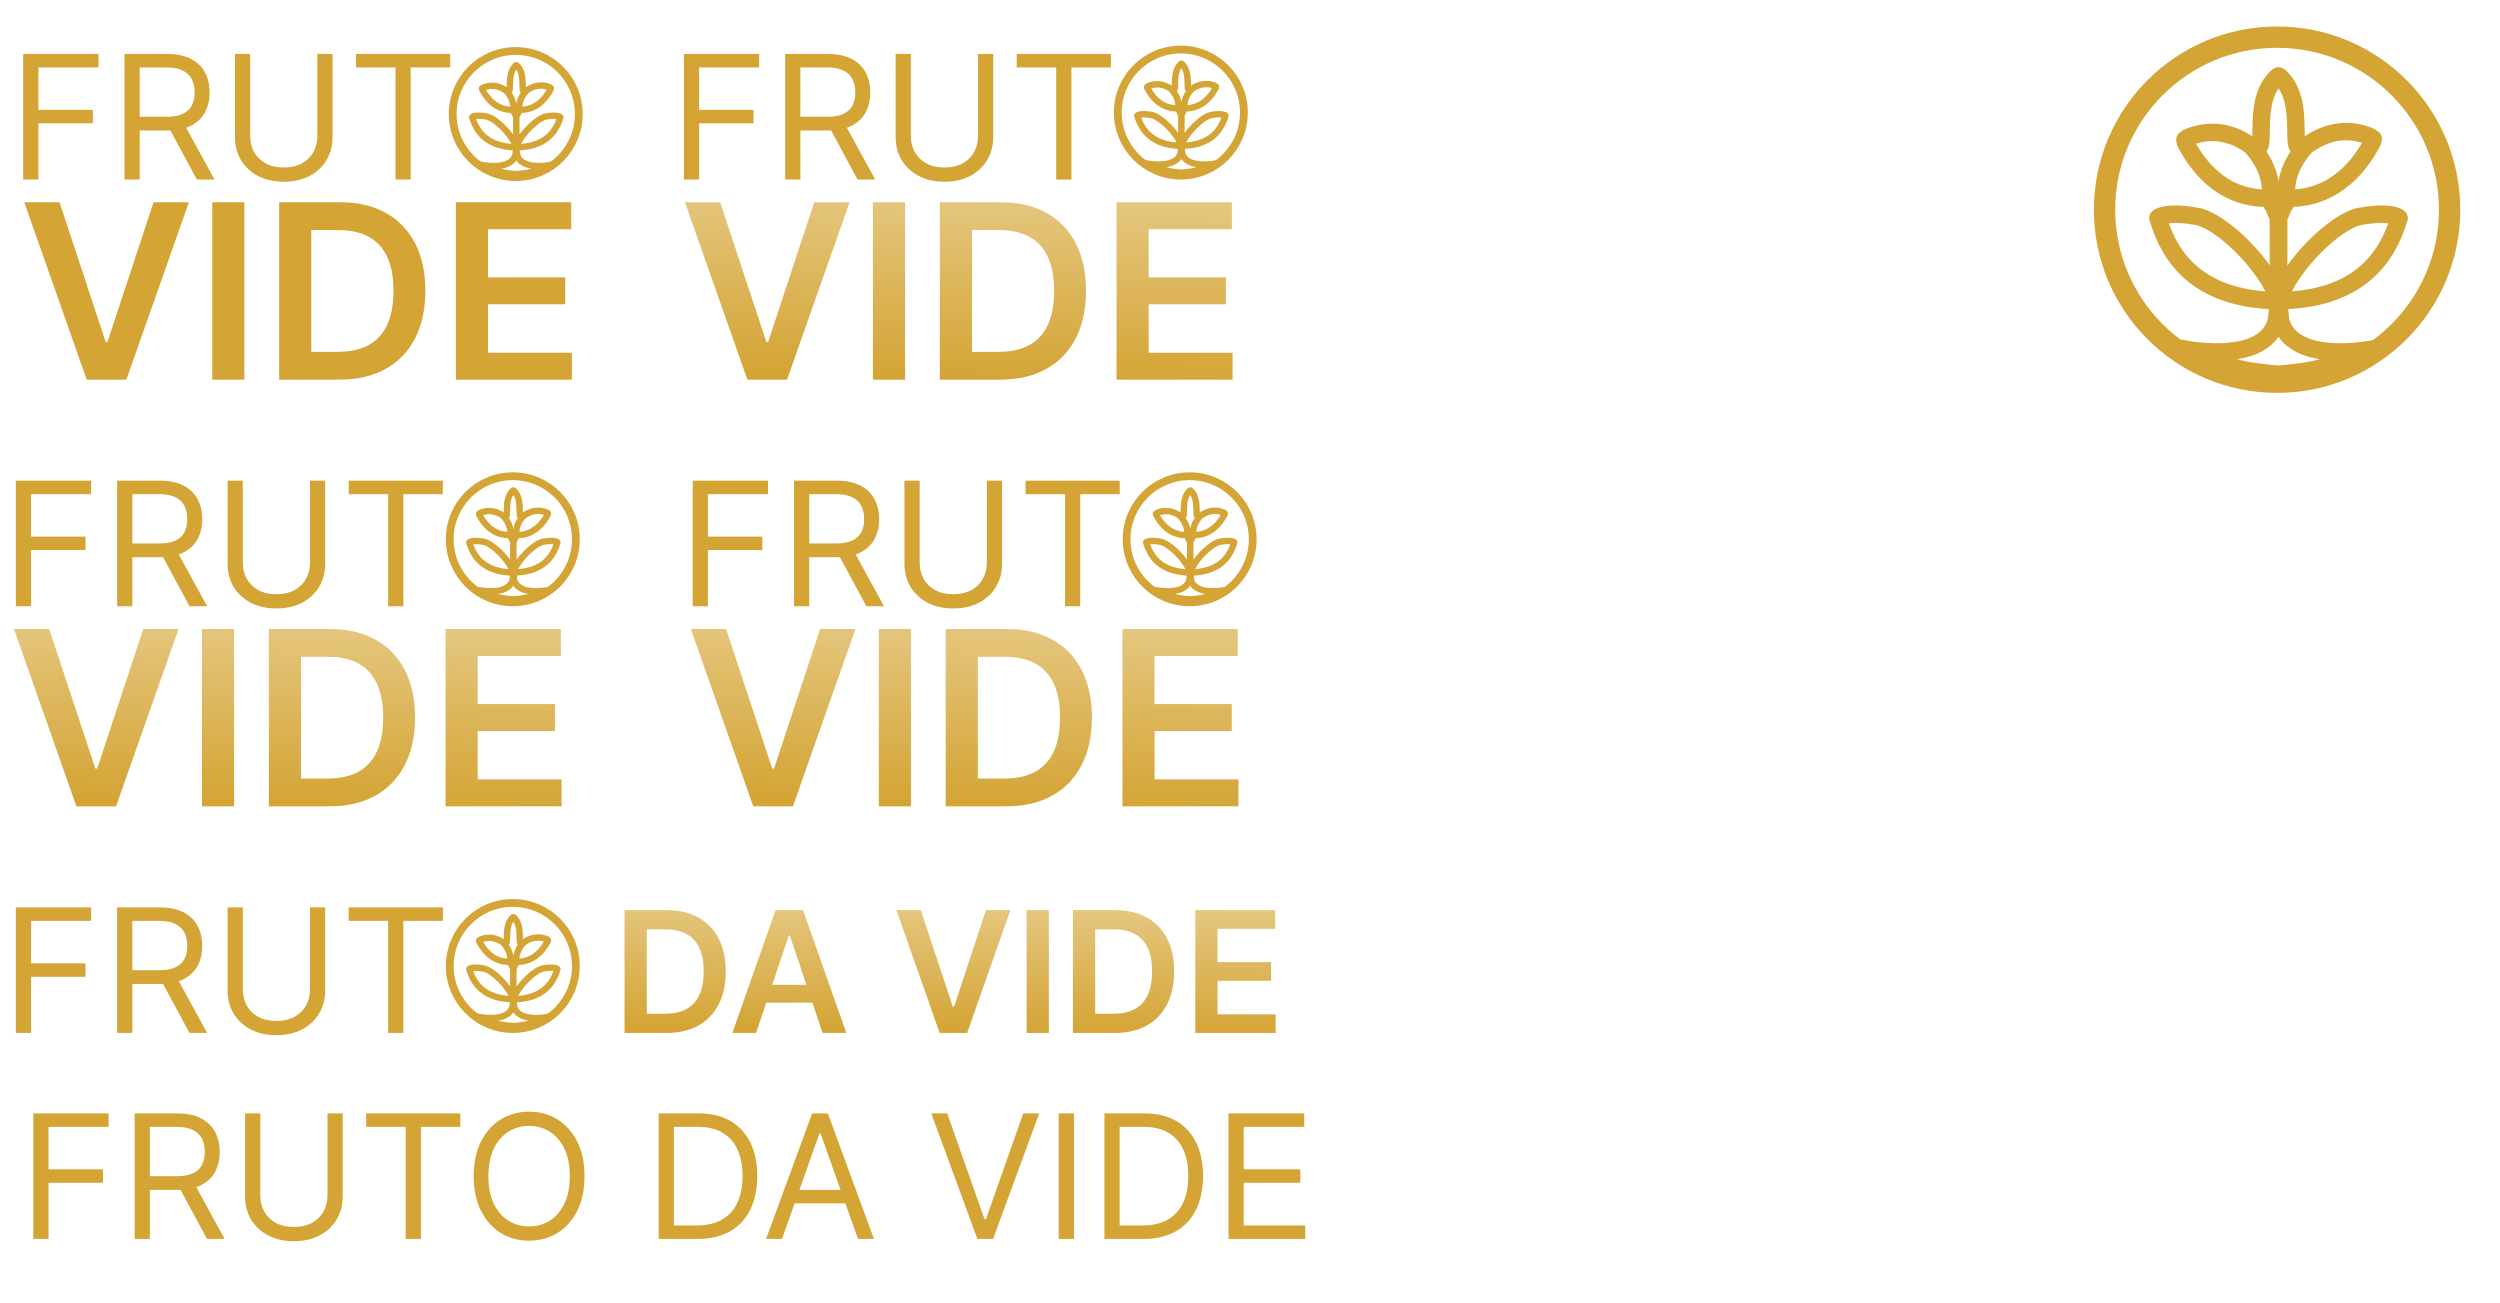
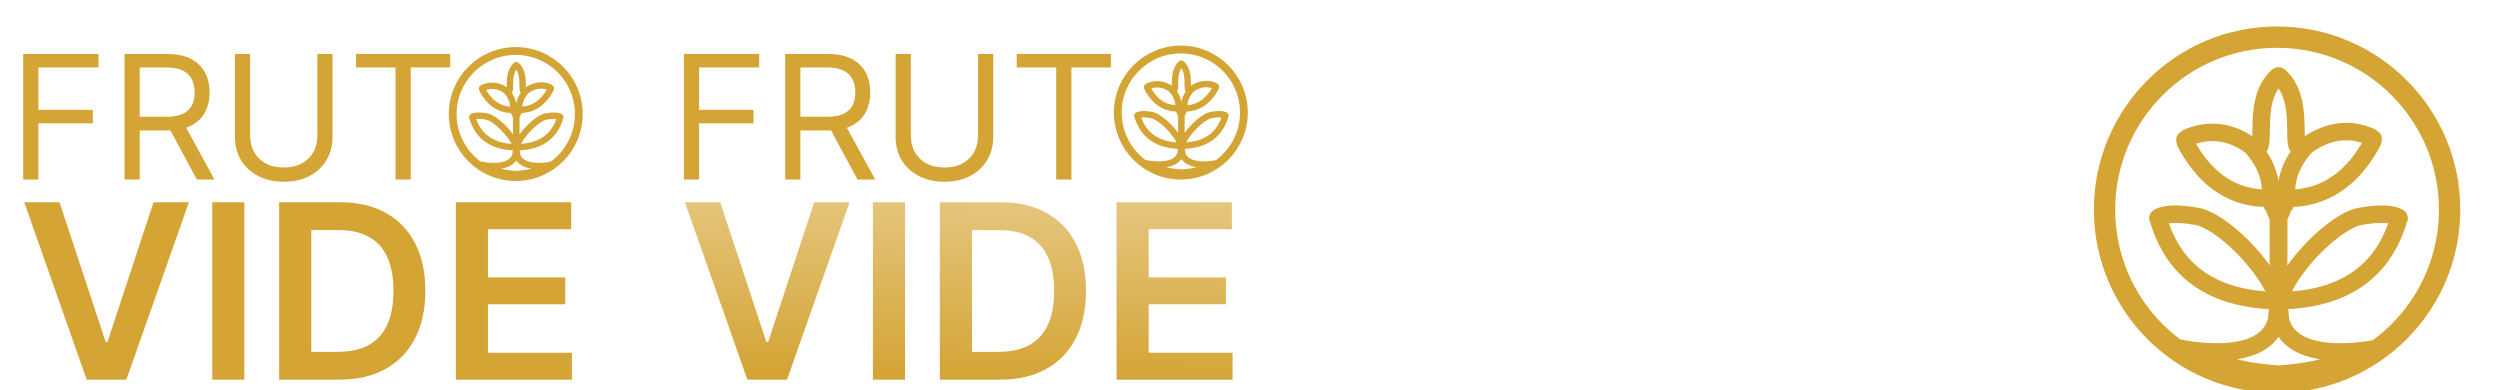
- <svg xmlns="http://www.w3.org/2000/svg" width="1699" height="885" viewBox="0 0 1699 885" fill="none">
-   <rect width="1699" height="885" fill="none" />
+ <svg xmlns="http://www.w3.org/2000/svg" width="1699" height="265" viewBox="0 0 1699 265" fill="none">
+   <rect width="1699" height="265" fill="none" />
  <circle cx="1547.5" cy="142.5" r="117.254" stroke="#D4A434" stroke-width="14.492" />
  <path d="M1548.35 204.338L1548.6 202.501L1547.1 217.889C1538.82 249.269 1482.14 236.734 1482.14 236.734C1482.14 236.734 1507.44 247.87 1525.03 251.314C1535.72 253.407 1546.48 254.273 1552.87 254.484M1548.35 204.338C1494.55 203.704 1474.61 175.583 1466.71 148.64C1466.34 148.429 1466.11 147.816 1468.22 147.055C1470.85 146.104 1476.87 144.203 1493.05 147.055C1509.22 149.908 1540.55 179.718 1548.82 204.442M1548.35 204.338L1548.82 204.442M1548.82 204.442L1548.35 173.592L1548.36 146.714C1548.36 143.861 1548.36 148.671 1546.85 144.55C1545.39 140.538 1545.35 140.791 1544.22 139.206L1542.96 135.303L1541.83 134.669M1541.83 134.669C1527.62 135.089 1503.12 130.799 1485.35 97.148M1541.83 134.669C1544.05 131.922 1544.74 115.397 1529.79 99.168M1485.35 97.148C1485.28 97.03 1485.17 96.417 1485.06 95.861M1485.35 97.148C1485.16 96.984 1484.99 96.478 1485.06 95.861M1485.06 95.861C1484.97 95.424 1484.89 95.023 1484.84 94.929M1485.06 95.861C1485.16 94.891 1485.83 93.647 1487.85 93.027C1508.17 85.103 1523.29 94.453 1529.79 99.168M1529.79 99.168C1544.22 109.628 1527.81 70.058 1547.75 51.991C1547.75 51.991 1547.94 51.751 1548.13 51.674C1548.38 51.569 1548.6 51.569 1548.85 51.674C1549.04 51.751 1549.23 51.991 1549.23 51.991C1569.17 70.058 1552.76 109.628 1567.18 99.168M1548.61 204.338L1548.37 202.501L1549.88 217.889C1558.15 249.269 1614.83 236.734 1614.83 236.734C1614.83 236.734 1589.54 247.87 1571.94 251.314C1561.26 253.407 1550.5 254.273 1544.1 254.484M1548.61 204.338C1602.41 203.704 1622.34 175.583 1630.24 148.64C1630.62 148.429 1630.85 147.816 1628.74 147.055C1626.11 146.104 1620.09 144.203 1603.91 147.055C1587.73 149.908 1556.61 179.718 1548.33 204.442M1548.61 204.338L1548.33 204.442M1548.33 204.442L1548.61 173.592L1548.62 146.714C1548.62 143.861 1548.62 148.671 1550.12 144.55C1551.59 140.538 1551.63 140.791 1552.76 139.206L1554.02 135.303L1555.14 134.669M1555.14 134.669C1569.35 135.089 1594.51 130.14 1612.29 96.489M1555.14 134.669C1552.93 131.922 1552.24 115.397 1567.18 99.168M1612.29 96.489C1612.35 96.371 1612.47 95.758 1612.58 95.203M1612.29 96.489C1612.48 96.325 1612.64 95.819 1612.58 95.203M1612.58 95.203C1612.66 94.765 1612.75 94.364 1612.79 94.27M1612.58 95.203C1612.48 94.233 1611.81 92.989 1609.78 92.368C1589.47 84.444 1573.69 94.453 1567.18 99.168" stroke="#D4A434" stroke-width="11.857" stroke-linecap="round" stroke-linejoin="round" />
  <circle cx="350.5" cy="77.5" r="42.852" stroke="#D4A434" stroke-width="5.296" />
  <path d="M350.81 100.1L350.903 99.428L350.353 105.052C347.329 116.52 326.615 111.939 326.615 111.939C326.615 111.939 335.86 116.009 342.289 117.267C346.194 118.032 350.126 118.349 352.463 118.426M350.81 100.1C331.148 99.868 323.862 89.59 320.975 79.744C320.838 79.667 320.755 79.443 321.525 79.165C322.488 78.817 324.687 78.122 330.599 79.165C336.512 80.207 347.959 91.102 350.984 100.137M350.81 100.1L350.984 100.137M350.984 100.137L350.81 88.863L350.813 79.04C350.813 77.997 350.813 79.755 350.263 78.249C349.728 76.783 349.713 76.875 349.301 76.296L348.841 74.87L348.429 74.638M348.429 74.638C343.236 74.791 334.282 73.224 327.786 60.925M348.429 74.638C349.238 73.634 349.49 67.595 344.029 61.664M327.786 60.925C327.763 60.883 327.72 60.658 327.68 60.455M327.786 60.925C327.716 60.865 327.656 60.681 327.68 60.455M327.68 60.455C327.648 60.295 327.618 60.149 327.6 60.115M327.68 60.455C327.717 60.101 327.961 59.646 328.7 59.419C336.125 56.523 341.652 59.941 344.029 61.664M344.029 61.664C349.301 65.487 343.304 51.025 350.591 44.422C350.591 44.422 350.661 44.335 350.729 44.307C350.822 44.268 350.901 44.268 350.994 44.307C351.062 44.335 351.131 44.422 351.131 44.422C358.418 51.025 352.421 65.487 357.693 61.664M350.905 100.1L350.819 99.428L351.369 105.052C354.394 116.52 375.107 111.939 375.107 111.939C375.107 111.939 365.863 116.009 359.433 117.267C355.528 118.032 351.596 118.349 349.259 118.426M350.905 100.1C370.566 99.868 377.852 89.59 380.74 79.744C380.877 79.667 380.96 79.443 380.19 79.165C379.227 78.817 377.027 78.122 371.115 79.165C365.203 80.207 353.829 91.102 350.804 100.137M350.905 100.1L350.804 100.137M350.804 100.137L350.905 88.863L350.909 79.04C350.909 77.997 350.909 79.755 351.459 78.249C351.994 76.783 352.009 76.875 352.421 76.296L352.881 74.87L353.294 74.638M353.294 74.638C358.486 74.791 367.681 72.983 374.177 60.685M353.294 74.638C352.485 73.634 352.232 67.595 357.693 61.664M374.177 60.685C374.2 60.642 374.243 60.417 374.283 60.215M374.177 60.685C374.247 60.625 374.307 60.44 374.283 60.215M374.283 60.215C374.315 60.055 374.345 59.908 374.362 59.874M374.283 60.215C374.246 59.86 374.002 59.405 373.263 59.179C365.838 56.283 360.07 59.941 357.693 61.664" stroke="#D4A434" stroke-width="4.333" stroke-linecap="round" stroke-linejoin="round" />
  <path d="M15.757 122V36.67H66.921V45.837H26.089V74.669H63.088V83.835H26.089V122H15.757ZM84.618 122V36.67H113.45C120.116 36.67 125.588 37.809 129.866 40.087C134.143 42.337 137.31 45.434 139.365 49.378C141.421 53.322 142.449 57.809 142.449 62.836C142.449 67.864 141.421 72.322 139.365 76.21C137.31 80.099 134.157 83.154 129.908 85.377C125.658 87.571 120.227 88.668 113.617 88.668H90.284V79.335H113.283C117.839 79.335 121.505 78.669 124.283 77.335C127.088 76.002 129.116 74.113 130.366 71.669C131.644 69.197 132.282 66.252 132.282 62.836C132.282 59.419 131.644 56.434 130.366 53.878C129.088 51.323 127.047 49.35 124.241 47.962C121.436 46.545 117.728 45.837 113.117 45.837H94.951V122H84.618ZM124.783 83.668L145.782 122H133.782L113.117 83.668H124.783ZM215.664 36.67H225.997V93.168C225.997 99.001 224.622 104.209 221.872 108.792C219.15 113.348 215.303 116.945 210.331 119.583C205.359 122.194 199.526 123.5 192.832 123.5C186.138 123.5 180.305 122.194 175.333 119.583C170.361 116.945 166.5 113.348 163.75 108.792C161.028 104.209 159.667 99.001 159.667 93.168V36.67H169.999V92.335C169.999 96.501 170.916 100.209 172.749 103.459C174.583 106.681 177.194 109.223 180.582 111.084C183.999 112.917 188.082 113.834 192.832 113.834C197.582 113.834 201.665 112.917 205.081 111.084C208.498 109.223 211.109 106.681 212.914 103.459C214.747 100.209 215.664 96.501 215.664 92.335V36.67ZM241.965 45.837V36.67H305.962V45.837H279.13V122H268.797V45.837H241.965Z" fill="#D4A434" />
  <path d="M40.44 137.475L71.807 232.341H73.043L104.351 137.475H128.362L85.873 258H58.919L16.488 137.475H40.44ZM166.07 137.475V258H144.237V137.475H166.07ZM230.555 258H189.713V137.475H231.379C243.346 137.475 253.625 139.888 262.217 144.714C270.848 149.5 277.479 156.385 282.108 165.37C286.738 174.354 289.052 185.104 289.052 197.62C289.052 210.174 286.718 220.964 282.049 229.987C277.42 239.011 270.73 245.936 261.981 250.761C253.272 255.587 242.796 258 230.555 258ZM211.547 239.109H229.496C237.892 239.109 244.895 237.579 250.506 234.519C256.116 231.419 260.334 226.809 263.158 220.689C265.983 214.529 267.396 206.84 267.396 197.62C267.396 188.4 265.983 180.749 263.158 174.668C260.334 168.548 256.155 163.977 250.623 160.956C245.131 157.896 238.304 156.366 230.143 156.366H211.547V239.109ZM309.797 258V137.475H388.185V155.777H331.631V188.498H384.125V206.8H331.631V239.698H388.656V258H309.797Z" fill="#D4A434" />
  <path d="M464.756 122V36.67H515.921V45.837H475.089V74.669H512.088V83.835H475.089V122H464.756ZM533.618 122V36.67H562.45C569.116 36.67 574.588 37.809 578.866 40.087C583.143 42.337 586.31 45.434 588.365 49.378C590.421 53.322 591.449 57.809 591.449 62.836C591.449 67.864 590.421 72.322 588.365 76.21C586.31 80.099 583.157 83.154 578.908 85.377C574.658 87.571 569.227 88.668 562.617 88.668H539.284V79.335H562.283C566.839 79.335 570.505 78.669 573.283 77.335C576.088 76.002 578.116 74.113 579.366 71.669C580.644 69.197 581.282 66.252 581.282 62.836C581.282 59.419 580.644 56.434 579.366 53.878C578.088 51.323 576.047 49.35 573.241 47.962C570.436 46.545 566.728 45.837 562.117 45.837H543.951V122H533.618ZM573.783 83.668L594.782 122H582.782L562.117 83.668H573.783ZM664.664 36.67H674.997V93.168C674.997 99.001 673.622 104.209 670.872 108.792C668.15 113.348 664.303 116.945 659.331 119.583C654.359 122.194 648.526 123.5 641.832 123.5C635.138 123.5 629.305 122.194 624.333 119.583C619.361 116.945 615.5 113.348 612.75 108.792C610.028 104.209 608.667 99.001 608.667 93.168V36.67H618.999V92.335C618.999 96.501 619.916 100.209 621.749 103.459C623.583 106.681 626.194 109.223 629.582 111.084C632.999 112.917 637.082 113.834 641.832 113.834C646.582 113.834 650.665 112.917 654.081 111.084C657.498 109.223 660.109 106.681 661.914 103.459C663.747 100.209 664.664 96.501 664.664 92.335V36.67ZM690.965 45.837V36.67H754.962V45.837H728.13V122H717.797V45.837H690.965Z" fill="#D4A434" />
  <path d="M489.44 137.475L520.807 232.341H522.043L553.351 137.475H577.362L534.872 258H507.919L465.488 137.475H489.44ZM615.07 137.475V258H593.237V137.475H615.07ZM679.555 258H638.713V137.475H680.379C692.346 137.475 702.625 139.888 711.217 144.714C719.848 149.5 726.479 156.385 731.108 165.37C735.738 174.354 738.052 185.104 738.052 197.62C738.052 210.174 735.718 220.964 731.049 229.987C726.42 239.011 719.73 245.936 710.981 250.761C702.272 255.587 691.796 258 679.555 258ZM660.547 239.109H678.496C686.892 239.109 693.895 237.579 699.506 234.519C705.116 231.419 709.334 226.809 712.158 220.689C714.983 214.529 716.396 206.84 716.396 197.62C716.396 188.4 714.983 180.749 712.158 174.668C709.334 168.548 705.155 163.977 699.623 160.956C694.131 157.896 687.304 156.366 679.143 156.366H660.547V239.109ZM758.797 258V137.475H837.185V155.777H780.631V188.498H833.125V206.8H780.631V239.698H837.656V258H758.797Z" fill="url(#paint0_linear_1_116)" />
  <circle cx="802.5" cy="76.5" r="42.852" stroke="#D4A434" stroke-width="5.296" />
  <path d="M802.81 99.1L802.903 98.428L802.353 104.052C799.329 115.52 778.615 110.939 778.615 110.939C778.615 110.939 787.86 115.009 794.289 116.267C798.194 117.032 802.126 117.349 804.463 117.426M802.81 99.1C783.148 98.868 775.862 88.59 772.975 78.744C772.838 78.667 772.755 78.443 773.525 78.165C774.488 77.817 776.687 77.122 782.599 78.165C788.512 79.207 799.959 90.102 802.984 99.137M802.81 99.1L802.984 99.137M802.984 99.137L802.81 87.863L802.813 78.04C802.813 76.997 802.813 78.755 802.263 77.249C801.728 75.783 801.713 75.875 801.301 75.296L800.841 73.87L800.429 73.638M800.429 73.638C795.236 73.791 786.282 72.224 779.786 59.925M800.429 73.638C801.238 72.634 801.49 66.595 796.029 60.664M779.786 59.925C779.763 59.883 779.72 59.658 779.68 59.455M779.786 59.925C779.716 59.865 779.656 59.681 779.68 59.455M779.68 59.455C779.648 59.295 779.618 59.149 779.6 59.115M779.68 59.455C779.717 59.101 779.961 58.646 780.7 58.419C788.125 55.523 793.652 58.941 796.029 60.664M796.029 60.664C801.301 64.487 795.304 50.025 802.591 43.422C802.591 43.422 802.661 43.335 802.729 43.307C802.822 43.268 802.901 43.268 802.994 43.307C803.062 43.335 803.131 43.422 803.131 43.422C810.418 50.025 804.421 64.487 809.693 60.664M802.905 99.1L802.819 98.428L803.369 104.052C806.394 115.52 827.107 110.939 827.107 110.939C827.107 110.939 817.863 115.009 811.433 116.267C807.528 117.032 803.596 117.349 801.259 117.426M802.905 99.1C822.566 98.868 829.852 88.59 832.74 78.744C832.877 78.667 832.96 78.443 832.19 78.165C831.227 77.817 829.027 77.122 823.115 78.165C817.203 79.207 805.829 90.102 802.804 99.137M802.905 99.1L802.804 99.137M802.804 99.137L802.905 87.863L802.909 78.04C802.909 76.997 802.909 78.755 803.459 77.249C803.994 75.783 804.009 75.875 804.421 75.296L804.881 73.87L805.294 73.638M805.294 73.638C810.486 73.791 819.681 71.983 826.177 59.685M805.294 73.638C804.485 72.634 804.232 66.595 809.693 60.664M826.177 59.685C826.2 59.642 826.243 59.417 826.283 59.215M826.177 59.685C826.247 59.625 826.307 59.44 826.283 59.215M826.283 59.215C826.315 59.055 826.345 58.908 826.362 58.874M826.283 59.215C826.246 58.86 826.002 58.405 825.263 58.179C817.838 55.283 812.07 58.941 809.693 60.664" stroke="#D4A434" stroke-width="4.333" stroke-linecap="round" stroke-linejoin="round" />
  <path d="M10.757 412V326.671H61.921V335.837H21.089V364.669H58.088V373.835H21.089V412H10.757ZM79.618 412V326.671H108.45C115.116 326.671 120.588 327.809 124.866 330.087C129.143 332.337 132.31 335.434 134.365 339.378C136.421 343.323 137.449 347.808 137.449 352.836C137.449 357.864 136.421 362.322 134.365 366.21C132.31 370.099 129.157 373.155 124.908 375.377C120.658 377.571 115.227 378.668 108.617 378.668H85.284V369.335H108.283C112.839 369.335 116.505 368.669 119.283 367.335C122.088 366.002 124.116 364.113 125.366 361.669C126.644 359.197 127.282 356.253 127.282 352.836C127.282 349.419 126.644 346.434 125.366 343.878C124.088 341.323 122.047 339.351 119.241 337.962C116.436 336.545 112.728 335.837 108.117 335.837H89.951V412H79.618ZM119.783 373.668L140.782 412H128.782L108.117 373.668H119.783ZM210.664 326.671H220.997V383.168C220.997 389.001 219.622 394.209 216.872 398.792C214.15 403.348 210.303 406.945 205.331 409.583C200.359 412.194 194.526 413.5 187.832 413.5C181.138 413.5 175.305 412.194 170.333 409.583C165.361 406.945 161.5 403.348 158.75 398.792C156.028 394.209 154.667 389.001 154.667 383.168V326.671H164.999V382.335C164.999 386.501 165.916 390.209 167.749 393.459C169.583 396.681 172.194 399.223 175.582 401.084C178.999 402.917 183.082 403.834 187.832 403.834C192.582 403.834 196.665 402.917 200.081 401.084C203.498 399.223 206.109 396.681 207.914 393.459C209.747 390.209 210.664 386.501 210.664 382.335V326.671ZM236.965 335.837V326.671H300.962V335.837H274.13V412H263.797V335.837H236.965Z" fill="#D4A434" />
  <path d="M33.44 427.475L64.807 522.341H66.043L97.351 427.475H121.362L78.873 548H51.919L9.488 427.475H33.44ZM159.07 427.475V548H137.237V427.475H159.07ZM223.555 548H182.713V427.475H224.379C236.346 427.475 246.625 429.888 255.217 434.714C263.848 439.5 270.479 446.385 275.108 455.37C279.738 464.354 282.052 475.104 282.052 487.62C282.052 500.174 279.718 510.964 275.049 519.987C270.42 529.011 263.73 535.936 254.981 540.761C246.272 545.587 235.796 548 223.555 548ZM204.547 529.109H222.496C230.892 529.109 237.895 527.579 243.506 524.519C249.116 521.419 253.334 516.809 256.158 510.689C258.983 504.529 260.396 496.84 260.396 487.62C260.396 478.4 258.983 470.749 256.158 464.668C253.334 458.548 249.155 453.977 243.623 450.956C238.131 447.896 231.304 446.366 223.143 446.366H204.547V529.109ZM302.797 548V427.475H381.185V445.777H324.631V478.498H377.125V496.8H324.631V529.698H381.656V548H302.797Z" fill="url(#paint1_linear_1_116)" />
  <circle cx="348.5" cy="366.5" r="42.852" stroke="#D4A434" stroke-width="5.296" />
  <path d="M348.81 389.1L348.903 388.428L348.353 394.052C345.329 405.52 324.615 400.939 324.615 400.939C324.615 400.939 333.86 405.009 340.289 406.268C344.194 407.032 348.126 407.349 350.463 407.426M348.81 389.1C329.148 388.868 321.862 378.59 318.975 368.744C318.838 368.667 318.755 368.443 319.525 368.165C320.488 367.817 322.687 367.122 328.599 368.165C334.512 369.207 345.959 380.102 348.984 389.137M348.81 389.1L348.984 389.137M348.984 389.137L348.81 377.863L348.813 368.04C348.813 366.997 348.813 368.755 348.263 367.249C347.728 365.783 347.713 365.875 347.301 365.296L346.841 363.87L346.429 363.638M346.429 363.638C341.236 363.792 332.282 362.224 325.786 349.925M346.429 363.638C347.238 362.634 347.49 356.595 342.029 350.664M325.786 349.925C325.763 349.883 325.72 349.658 325.68 349.455M325.786 349.925C325.716 349.865 325.656 349.681 325.68 349.455M325.68 349.455C325.648 349.295 325.618 349.149 325.6 349.115M325.68 349.455C325.717 349.101 325.961 348.646 326.7 348.42C334.125 345.524 339.652 348.941 342.029 350.664M342.029 350.664C347.301 354.487 341.304 340.025 348.591 333.422C348.591 333.422 348.661 333.335 348.729 333.307C348.822 333.268 348.901 333.268 348.994 333.307C349.062 333.335 349.131 333.422 349.131 333.422C356.418 340.025 350.421 354.487 355.693 350.664M348.905 389.1L348.819 388.428L349.369 394.052C352.394 405.52 373.107 400.939 373.107 400.939C373.107 400.939 363.863 405.009 357.433 406.268C353.528 407.032 349.596 407.349 347.259 407.426M348.905 389.1C368.566 388.868 375.852 378.59 378.74 368.744C378.877 368.667 378.96 368.443 378.19 368.165C377.227 367.817 375.027 367.122 369.115 368.165C363.203 369.207 351.829 380.102 348.804 389.137M348.905 389.1L348.804 389.137M348.804 389.137L348.905 377.863L348.909 368.04C348.909 366.997 348.909 368.755 349.459 367.249C349.994 365.783 350.009 365.875 350.421 365.296L350.881 363.87L351.294 363.638M351.294 363.638C356.486 363.792 365.681 361.983 372.177 349.685M351.294 363.638C350.485 362.634 350.232 356.595 355.693 350.664M372.177 349.685C372.2 349.642 372.243 349.418 372.283 349.215M372.177 349.685C372.247 349.625 372.307 349.44 372.283 349.215M372.283 349.215C372.315 349.055 372.345 348.908 372.362 348.874M372.283 349.215C372.246 348.86 372.002 348.405 371.263 348.179C363.838 345.283 358.07 348.941 355.693 350.664" stroke="#D4A434" stroke-width="4.333" stroke-linecap="round" stroke-linejoin="round" />
  <path d="M10.757 702V616.671H61.921V625.837H21.089V654.669H58.088V663.835H21.089V702H10.757ZM79.618 702V616.671H108.45C115.116 616.671 120.588 617.809 124.866 620.087C129.143 622.337 132.31 625.434 134.365 629.378C136.421 633.323 137.449 637.808 137.449 642.836C137.449 647.864 136.421 652.322 134.365 656.21C132.31 660.099 129.157 663.155 124.908 665.377C120.658 667.571 115.227 668.668 108.617 668.668H85.284V659.335H108.283C112.839 659.335 116.505 658.669 119.283 657.335C122.088 656.002 124.116 654.113 125.366 651.669C126.644 649.197 127.282 646.253 127.282 642.836C127.282 639.419 126.644 636.434 125.366 633.878C124.088 631.323 122.047 629.351 119.241 627.962C116.436 626.545 112.728 625.837 108.117 625.837H89.951V702H79.618ZM119.783 663.668L140.782 702H128.782L108.117 663.668H119.783ZM210.664 616.671H220.997V673.168C220.997 679.001 219.622 684.209 216.872 688.792C214.15 693.348 210.303 696.945 205.331 699.583C200.359 702.194 194.526 703.5 187.832 703.5C181.138 703.5 175.305 702.194 170.333 699.583C165.361 696.945 161.5 693.348 158.75 688.792C156.028 684.209 154.667 679.001 154.667 673.168V616.671H164.999V672.335C164.999 676.501 165.916 680.209 167.749 683.459C169.583 686.681 172.194 689.223 175.582 691.084C178.999 692.917 183.082 693.834 187.832 693.834C192.582 693.834 196.665 692.917 200.081 691.084C203.498 689.223 206.109 686.681 207.914 683.459C209.747 680.209 210.664 676.501 210.664 672.335V616.671ZM236.965 625.837V616.671H300.962V625.837H274.13V702H263.797V625.837H236.965Z" fill="#D4A434" />
  <path d="M22.65 842V756.671H73.814V765.837H32.983V794.669H69.981V803.835H32.983V842H22.65ZM91.511 842V756.671H120.343C127.01 756.671 132.482 757.809 136.759 760.087C141.037 762.337 144.203 765.434 146.259 769.378C148.314 773.323 149.342 777.808 149.342 782.836C149.342 787.864 148.314 792.322 146.259 796.21C144.203 800.099 141.051 803.155 136.801 805.377C132.551 807.571 127.121 808.668 120.51 808.668H97.178V799.335H120.177C124.732 799.335 128.398 798.669 131.176 797.335C133.981 796.002 136.009 794.113 137.259 791.669C138.537 789.197 139.176 786.253 139.176 782.836C139.176 779.419 138.537 776.434 137.259 773.878C135.981 771.323 133.94 769.351 131.134 767.962C128.329 766.545 124.621 765.837 120.01 765.837H101.844V842H91.511ZM131.676 803.668L152.675 842H140.676L120.01 803.668H131.676ZM222.557 756.671H232.89V813.168C232.89 819.001 231.515 824.209 228.765 828.792C226.043 833.348 222.196 836.945 217.224 839.583C212.252 842.194 206.419 843.5 199.725 843.5C193.031 843.5 187.198 842.194 182.226 839.583C177.254 836.945 173.393 833.348 170.643 828.792C167.921 824.209 166.56 819.001 166.56 813.168V756.671H176.893V812.335C176.893 816.501 177.809 820.209 179.643 823.459C181.476 826.681 184.087 829.223 187.476 831.084C190.892 832.917 194.975 833.834 199.725 833.834C204.475 833.834 208.558 832.917 211.974 831.084C215.391 829.223 218.002 826.681 219.807 823.459C221.641 820.209 222.557 816.501 222.557 812.335V756.671ZM248.858 765.837V756.671H312.855V765.837H286.023V842H275.69V765.837H248.858ZM397.247 799.335C397.247 808.335 395.622 816.112 392.373 822.668C389.123 829.223 384.665 834.278 378.998 837.834C373.332 841.389 366.86 843.167 359.582 843.167C352.305 843.167 345.833 841.389 340.167 837.834C334.5 834.278 330.042 829.223 326.792 822.668C323.542 816.112 321.917 808.335 321.917 799.335C321.917 790.336 323.542 782.558 326.792 776.003C330.042 769.448 334.5 764.392 340.167 760.837C345.833 757.282 352.305 755.504 359.582 755.504C366.86 755.504 373.332 757.282 378.998 760.837C384.665 764.392 389.123 769.448 392.373 776.003C395.622 782.558 397.247 790.336 397.247 799.335ZM387.248 799.335C387.248 791.947 386.012 785.711 383.54 780.628C381.095 775.545 377.776 771.698 373.582 769.087C369.415 766.476 364.749 765.17 359.582 765.17C354.416 765.17 349.736 766.476 345.541 769.087C341.375 771.698 338.056 775.545 335.583 780.628C333.139 785.711 331.917 791.947 331.917 799.335C331.917 806.724 333.139 812.96 335.583 818.043C338.056 823.126 341.375 826.973 345.541 829.584C349.736 832.195 354.416 833.5 359.582 833.5C364.749 833.5 369.415 832.195 373.582 829.584C377.776 826.973 381.095 823.126 383.54 818.043C386.012 812.96 387.248 806.724 387.248 799.335ZM473.952 842H447.62V756.671H475.119C483.396 756.671 490.479 758.379 496.368 761.795C502.256 765.184 506.77 770.059 509.909 776.42C513.048 782.753 514.617 790.336 514.617 799.169C514.617 808.057 513.034 815.71 509.867 822.126C506.701 828.514 502.09 833.431 496.035 836.875C489.979 840.292 482.618 842 473.952 842ZM457.953 832.834H473.286C480.341 832.834 486.188 831.473 490.826 828.751C495.465 826.028 498.923 822.154 501.201 817.126C503.479 812.099 504.617 806.113 504.617 799.169C504.617 792.28 503.493 786.35 501.243 781.378C498.993 776.378 495.632 772.545 491.16 769.878C486.688 767.184 481.119 765.837 474.452 765.837H457.953V832.834ZM531.439 842H520.606L551.938 756.671H562.604L593.936 842H583.104L557.605 770.17H556.938L531.439 842ZM535.439 808.668H579.104V817.834H535.439V808.668ZM643.726 756.671L669.058 828.501H670.058L695.39 756.671H706.223L674.891 842H664.225L632.893 756.671H643.726ZM729.847 756.671V842H719.514V756.671H729.847ZM776.897 842H750.565V756.671H778.063C786.341 756.671 793.424 758.379 799.312 761.795C805.201 765.184 809.715 770.059 812.854 776.42C815.992 782.753 817.562 790.336 817.562 799.169C817.562 808.057 815.978 815.71 812.812 822.126C809.645 828.514 805.034 833.431 798.979 836.875C792.924 840.292 785.563 842 776.897 842ZM760.898 832.834H776.23C783.285 832.834 789.132 831.473 793.771 828.751C798.41 826.028 801.868 822.154 804.146 817.126C806.423 812.099 807.562 806.113 807.562 799.169C807.562 792.28 806.437 786.35 804.187 781.378C801.937 776.378 798.576 772.545 794.104 769.878C789.632 767.184 784.063 765.837 777.397 765.837H760.898V832.834ZM834.894 842V756.671H886.392V765.837H845.227V794.669H883.725V803.835H845.227V832.834H887.059V842H834.894Z" fill="#D4A434" />
  <path d="M452.717 702H424.434V618.536H453.288C461.574 618.536 468.693 620.207 474.643 623.548C480.62 626.863 485.212 631.631 488.418 637.853C491.624 644.075 493.227 651.519 493.227 660.186C493.227 668.881 491.61 676.352 488.377 682.601C485.171 688.85 480.539 693.645 474.48 696.987C468.448 700.329 461.194 702 452.717 702ZM439.554 688.918H451.984C457.798 688.918 462.648 687.858 466.533 685.739C470.418 683.593 473.339 680.4 475.295 676.162C477.251 671.896 478.229 666.571 478.229 660.186C478.229 653.802 477.251 648.503 475.295 644.292C473.339 640.054 470.445 636.889 466.614 634.797C462.811 632.677 458.083 631.618 452.432 631.618H439.554V688.918ZM513.828 702H497.689L527.073 618.536H545.738L575.163 702H559.024L536.732 635.652H536.08L513.828 702ZM514.358 669.274H558.372V681.419H514.358V669.274ZM625.79 618.536L647.511 684.231H648.367L670.048 618.536H686.676L657.252 702H638.586L609.203 618.536H625.79ZM712.789 618.536V702H697.67V618.536H712.789ZM757.446 702H729.162V618.536H758.016C766.303 618.536 773.421 620.207 779.371 623.548C785.349 626.863 789.94 631.631 793.146 637.853C796.352 644.075 797.955 651.519 797.955 660.186C797.955 668.881 796.339 676.352 793.105 682.601C789.899 688.85 785.267 693.645 779.208 696.987C773.177 700.329 765.922 702 757.446 702ZM744.282 688.918H756.712C762.526 688.918 767.376 687.858 771.261 685.739C775.146 683.593 778.067 680.4 780.023 676.162C781.98 671.896 782.958 666.571 782.958 660.186C782.958 653.802 781.98 648.503 780.023 644.292C778.067 640.054 775.174 636.889 771.343 634.797C767.539 632.677 762.812 631.618 757.16 631.618H744.282V688.918ZM812.321 702V618.536H866.605V631.21H827.441V653.869H863.793V666.544H827.441V689.325H866.931V702H812.321Z" fill="url(#paint2_linear_1_116)" />
  <circle cx="348.5" cy="656.5" r="42.852" stroke="#D4A434" stroke-width="5.296" />
  <path d="M348.81 679.1L348.903 678.428L348.353 684.052C345.329 695.52 324.615 690.939 324.615 690.939C324.615 690.939 333.86 695.009 340.289 696.268C344.194 697.032 348.126 697.349 350.463 697.426M348.81 679.1C329.148 678.868 321.862 668.59 318.975 658.744C318.838 658.667 318.755 658.443 319.525 658.165C320.488 657.817 322.687 657.122 328.599 658.165C334.512 659.207 345.959 670.102 348.984 679.137M348.81 679.1L348.984 679.137M348.984 679.137L348.81 667.863L348.813 658.04C348.813 656.997 348.813 658.755 348.263 657.249C347.728 655.783 347.713 655.875 347.301 655.296L346.841 653.87L346.429 653.638M346.429 653.638C341.236 653.792 332.282 652.224 325.786 639.925M346.429 653.638C347.238 652.634 347.49 646.595 342.029 640.664M325.786 639.925C325.763 639.883 325.72 639.658 325.68 639.455M325.786 639.925C325.716 639.865 325.656 639.681 325.68 639.455M325.68 639.455C325.648 639.295 325.618 639.149 325.6 639.115M325.68 639.455C325.717 639.101 325.961 638.646 326.7 638.42C334.125 635.524 339.652 638.941 342.029 640.664M342.029 640.664C347.301 644.487 341.304 630.025 348.591 623.422C348.591 623.422 348.661 623.335 348.729 623.307C348.822 623.268 348.901 623.268 348.994 623.307C349.062 623.335 349.131 623.422 349.131 623.422C356.418 630.025 350.421 644.487 355.693 640.664M348.905 679.1L348.819 678.428L349.369 684.052C352.394 695.52 373.107 690.939 373.107 690.939C373.107 690.939 363.863 695.009 357.433 696.268C353.528 697.032 349.596 697.349 347.259 697.426M348.905 679.1C368.566 678.868 375.852 668.59 378.74 658.744C378.877 658.667 378.96 658.443 378.19 658.165C377.227 657.817 375.027 657.122 369.115 658.165C363.203 659.207 351.829 670.102 348.804 679.137M348.905 679.1L348.804 679.137M348.804 679.137L348.905 667.863L348.909 658.04C348.909 656.997 348.909 658.755 349.459 657.249C349.994 655.783 350.009 655.875 350.421 655.296L350.881 653.87L351.294 653.638M351.294 653.638C356.486 653.792 365.681 651.983 372.177 639.685M351.294 653.638C350.485 652.634 350.232 646.595 355.693 640.664M372.177 639.685C372.2 639.642 372.243 639.418 372.283 639.215M372.177 639.685C372.247 639.625 372.307 639.44 372.283 639.215M372.283 639.215C372.315 639.055 372.345 638.908 372.362 638.874M372.283 639.215C372.246 638.86 372.002 638.405 371.263 638.179C363.838 635.283 358.07 638.941 355.693 640.664" stroke="#D4A434" stroke-width="4.333" stroke-linecap="round" stroke-linejoin="round" />
  <path d="M470.756 412V326.671H521.921V335.837H481.089V364.669H518.088V373.835H481.089V412H470.756ZM539.618 412V326.671H568.45C575.116 326.671 580.588 327.809 584.866 330.087C589.143 332.337 592.31 335.434 594.365 339.378C596.421 343.323 597.449 347.808 597.449 352.836C597.449 357.864 596.421 362.322 594.365 366.21C592.31 370.099 589.157 373.155 584.908 375.377C580.658 377.571 575.227 378.668 568.617 378.668H545.284V369.335H568.283C572.839 369.335 576.505 368.669 579.283 367.335C582.088 366.002 584.116 364.113 585.366 361.669C586.644 359.197 587.282 356.253 587.282 352.836C587.282 349.419 586.644 346.434 585.366 343.878C584.088 341.323 582.047 339.351 579.241 337.962C576.436 336.545 572.728 335.837 568.117 335.837H549.951V412H539.618ZM579.783 373.668L600.782 412H588.782L568.117 373.668H579.783ZM670.664 326.671H680.997V383.168C680.997 389.001 679.622 394.209 676.872 398.792C674.15 403.348 670.303 406.945 665.331 409.583C660.359 412.194 654.526 413.5 647.832 413.5C641.138 413.5 635.305 412.194 630.333 409.583C625.361 406.945 621.5 403.348 618.75 398.792C616.028 394.209 614.667 389.001 614.667 383.168V326.671H624.999V382.335C624.999 386.501 625.916 390.209 627.749 393.459C629.583 396.681 632.194 399.223 635.582 401.084C638.999 402.917 643.082 403.834 647.832 403.834C652.582 403.834 656.665 402.917 660.081 401.084C663.498 399.223 666.109 396.681 667.914 393.459C669.747 390.209 670.664 386.501 670.664 382.335V326.671ZM696.965 335.837V326.671H760.962V335.837H734.13V412H723.797V335.837H696.965Z" fill="#D4A434" />
  <path d="M493.44 427.475L524.807 522.341H526.043L557.351 427.475H581.362L538.872 548H511.919L469.488 427.475H493.44ZM619.07 427.475V548H597.237V427.475H619.07ZM683.555 548H642.713V427.475H684.379C696.346 427.475 706.625 429.888 715.217 434.714C723.848 439.5 730.479 446.385 735.108 455.37C739.738 464.354 742.052 475.104 742.052 487.62C742.052 500.174 739.718 510.964 735.049 519.987C730.42 529.011 723.73 535.936 714.981 540.761C706.272 545.587 695.796 548 683.555 548ZM664.547 529.109H682.496C690.892 529.109 697.895 527.579 703.506 524.519C709.116 521.419 713.334 516.809 716.158 510.689C718.983 504.529 720.396 496.84 720.396 487.62C720.396 478.4 718.983 470.749 716.158 464.668C713.334 458.548 709.155 453.977 703.623 450.956C698.131 447.896 691.304 446.366 683.143 446.366H664.547V529.109ZM762.797 548V427.475H841.185V445.777H784.631V478.498H837.125V496.8H784.631V529.698H841.656V548H762.797Z" fill="url(#paint3_linear_1_116)" />
  <circle cx="808.5" cy="366.5" r="42.852" stroke="#D4A434" stroke-width="5.296" />
  <path d="M808.81 389.1L808.903 388.428L808.353 394.052C805.329 405.52 784.615 400.939 784.615 400.939C784.615 400.939 793.86 405.009 800.289 406.268C804.194 407.032 808.126 407.349 810.463 407.426M808.81 389.1C789.148 388.868 781.862 378.59 778.975 368.744C778.838 368.667 778.755 368.443 779.525 368.165C780.488 367.817 782.687 367.122 788.599 368.165C794.512 369.207 805.959 380.102 808.984 389.137M808.81 389.1L808.984 389.137M808.984 389.137L808.81 377.863L808.813 368.04C808.813 366.997 808.813 368.755 808.263 367.249C807.728 365.783 807.713 365.875 807.301 365.296L806.841 363.87L806.429 363.638M806.429 363.638C801.236 363.792 792.282 362.224 785.786 349.925M806.429 363.638C807.238 362.634 807.49 356.595 802.029 350.664M785.786 349.925C785.763 349.883 785.72 349.658 785.68 349.455M785.786 349.925C785.716 349.865 785.656 349.681 785.68 349.455M785.68 349.455C785.648 349.295 785.618 349.149 785.6 349.115M785.68 349.455C785.717 349.101 785.961 348.646 786.7 348.42C794.125 345.524 799.652 348.941 802.029 350.664M802.029 350.664C807.301 354.487 801.304 340.025 808.591 333.422C808.591 333.422 808.661 333.335 808.729 333.307C808.822 333.268 808.901 333.268 808.994 333.307C809.062 333.335 809.131 333.422 809.131 333.422C816.418 340.025 810.421 354.487 815.693 350.664M808.905 389.1L808.819 388.428L809.369 394.052C812.394 405.52 833.107 400.939 833.107 400.939C833.107 400.939 823.863 405.009 817.433 406.268C813.528 407.032 809.596 407.349 807.259 407.426M808.905 389.1C828.566 388.868 835.852 378.59 838.74 368.744C838.877 368.667 838.96 368.443 838.19 368.165C837.227 367.817 835.027 367.122 829.115 368.165C823.203 369.207 811.829 380.102 808.804 389.137M808.905 389.1L808.804 389.137M808.804 389.137L808.905 377.863L808.909 368.04C808.909 366.997 808.909 368.755 809.459 367.249C809.994 365.783 810.009 365.875 810.421 365.296L810.881 363.87L811.294 363.638M811.294 363.638C816.486 363.792 825.681 361.983 832.177 349.685M811.294 363.638C810.485 362.634 810.232 356.595 815.693 350.664M832.177 349.685C832.2 349.642 832.243 349.418 832.283 349.215M832.177 349.685C832.247 349.625 832.307 349.44 832.283 349.215M832.283 349.215C832.315 349.055 832.345 348.908 832.362 348.874M832.283 349.215C832.246 348.86 832.002 348.405 831.263 348.179C823.838 345.283 818.07 348.941 815.693 350.664" stroke="#D4A434" stroke-width="4.333" stroke-linecap="round" stroke-linejoin="round" />
  <defs>
    <linearGradient id="paint0_linear_1_116" x1="655" y1="258" x2="663" y2="-57.5" gradientUnits="userSpaceOnUse">
      <stop stop-color="#D4A434" />
      <stop offset="1" stop-color="#FFFCF2" />
    </linearGradient>
    <linearGradient id="paint1_linear_1_116" x1="199" y1="548" x2="207" y2="232.5" gradientUnits="userSpaceOnUse">
      <stop stop-color="#D4A434" />
      <stop offset="1" stop-color="#FFFCF2" />
    </linearGradient>
    <linearGradient id="paint2_linear_1_116" x1="645.592" y1="702.338" x2="648.826" y2="484.064" gradientUnits="userSpaceOnUse">
      <stop stop-color="#D4A434" />
      <stop offset="1" stop-color="#FFFCF2" />
    </linearGradient>
    <linearGradient id="paint3_linear_1_116" x1="659" y1="548" x2="667" y2="232.5" gradientUnits="userSpaceOnUse">
      <stop stop-color="#D4A434" />
      <stop offset="1" stop-color="#FFFCF2" />
    </linearGradient>
  </defs>
</svg>
